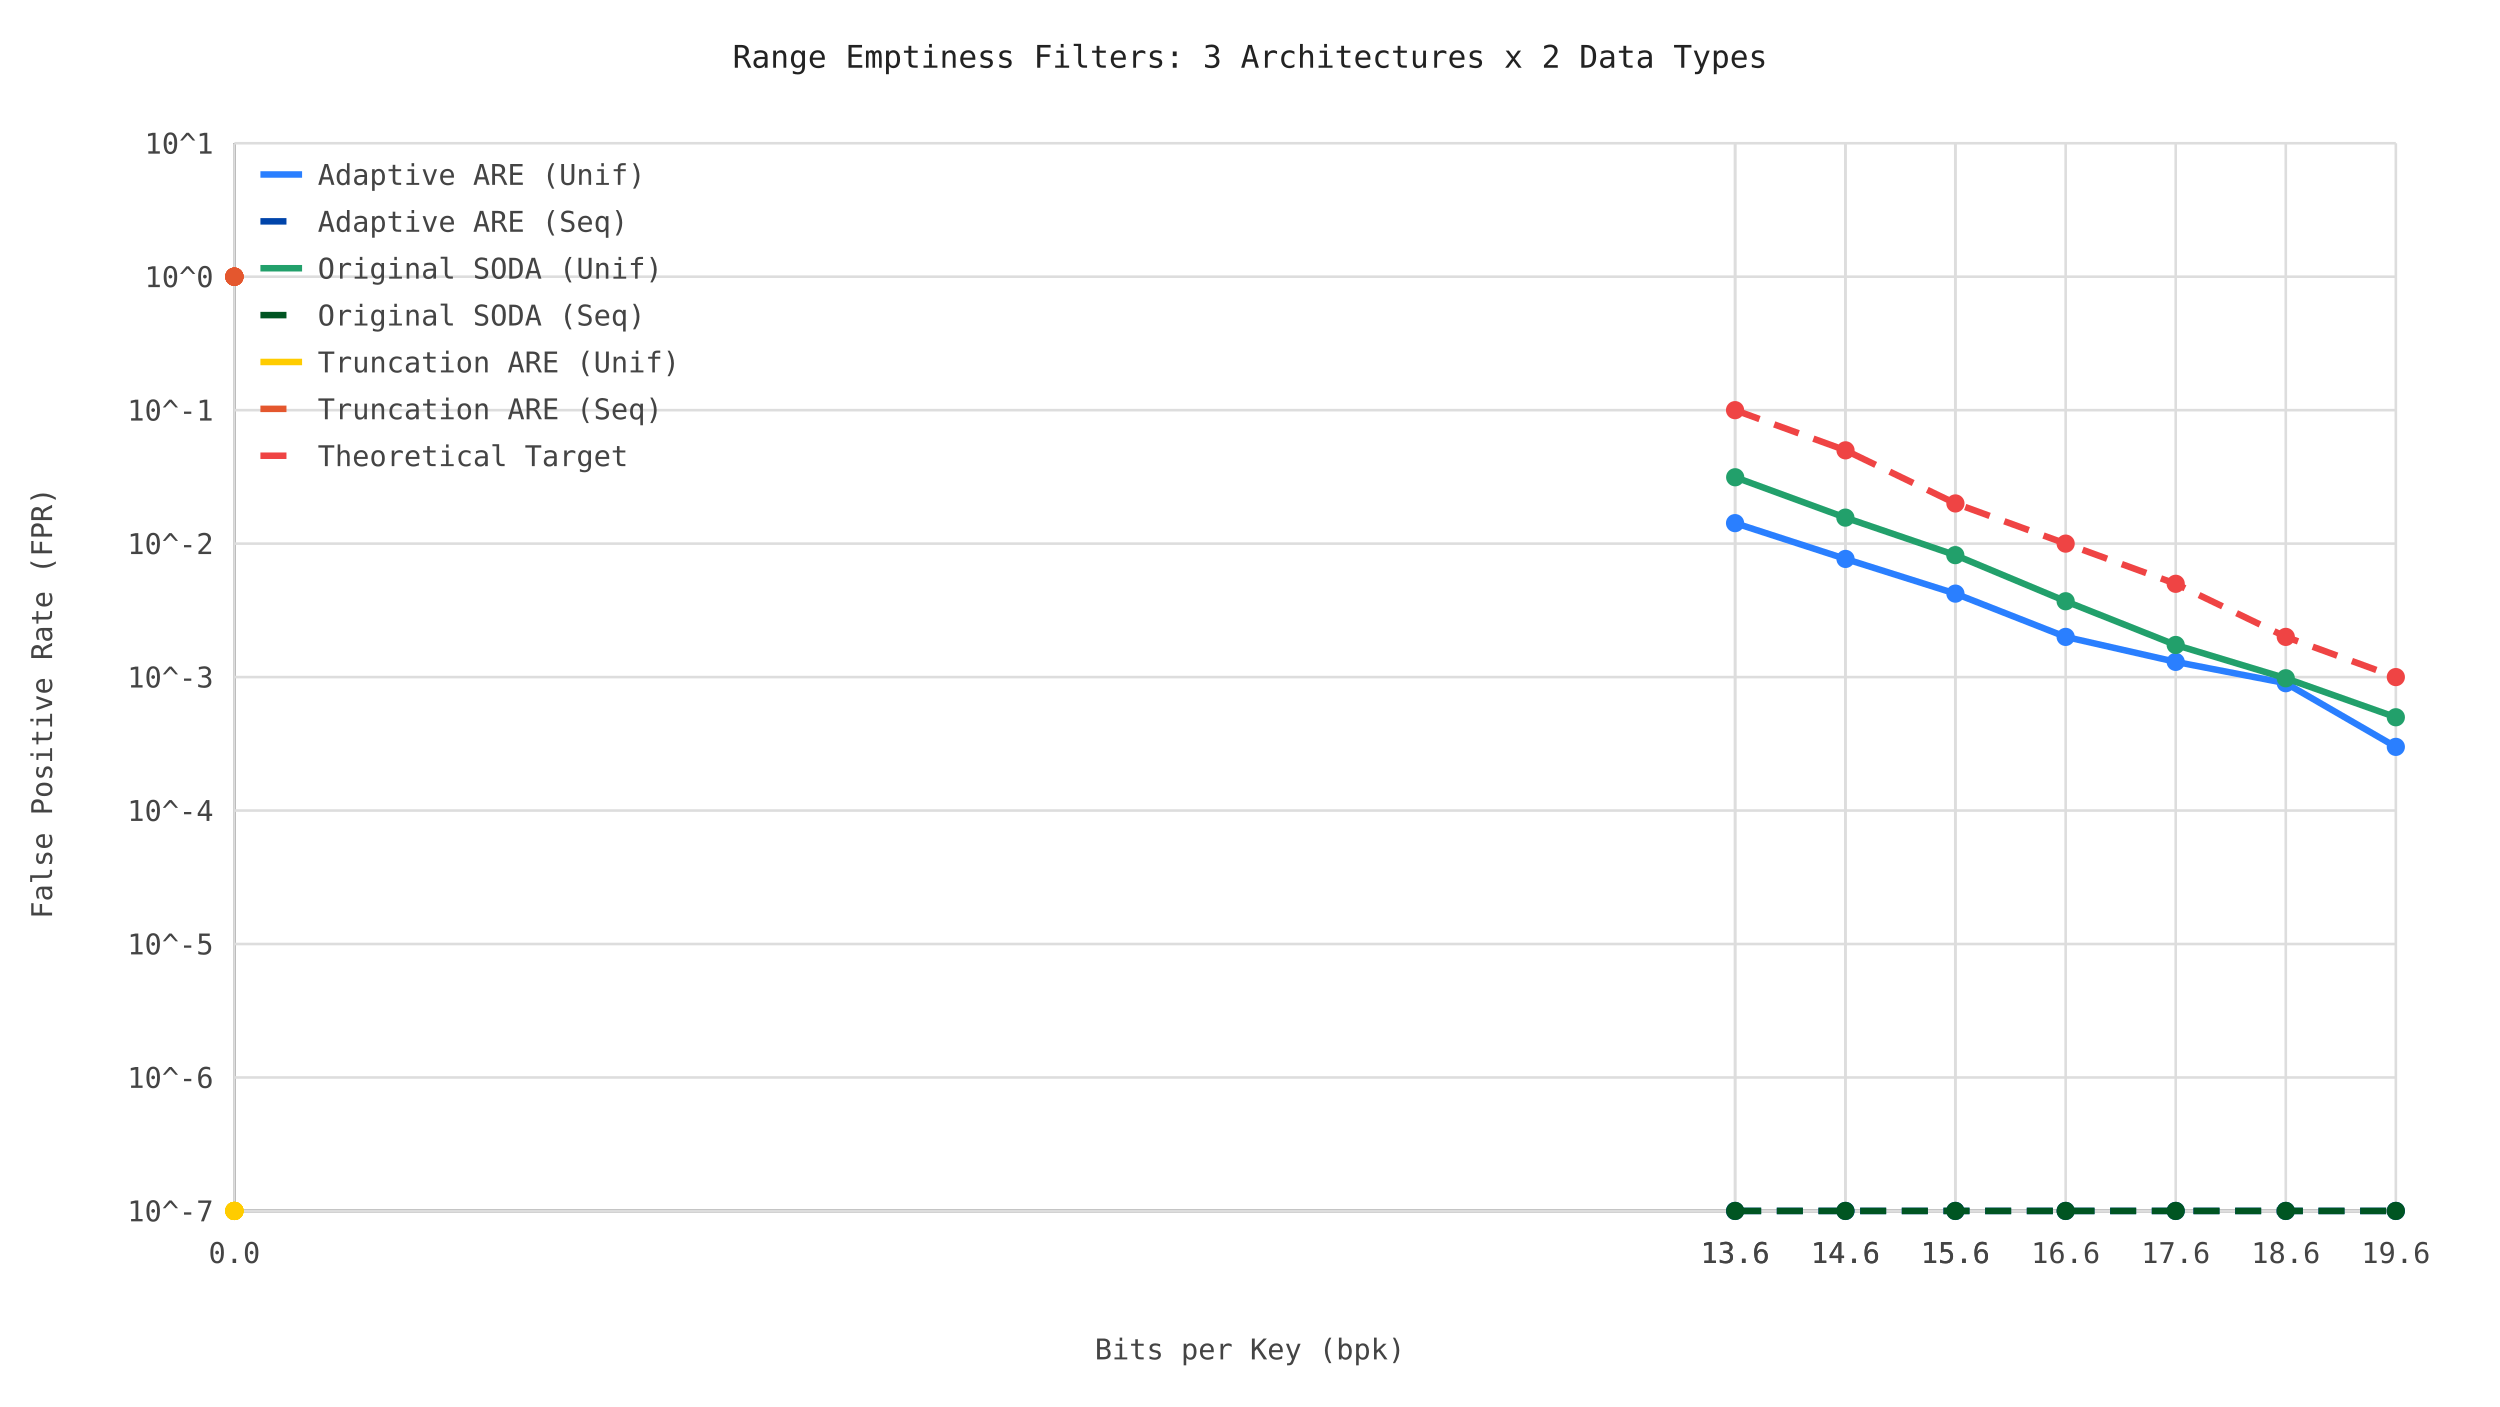
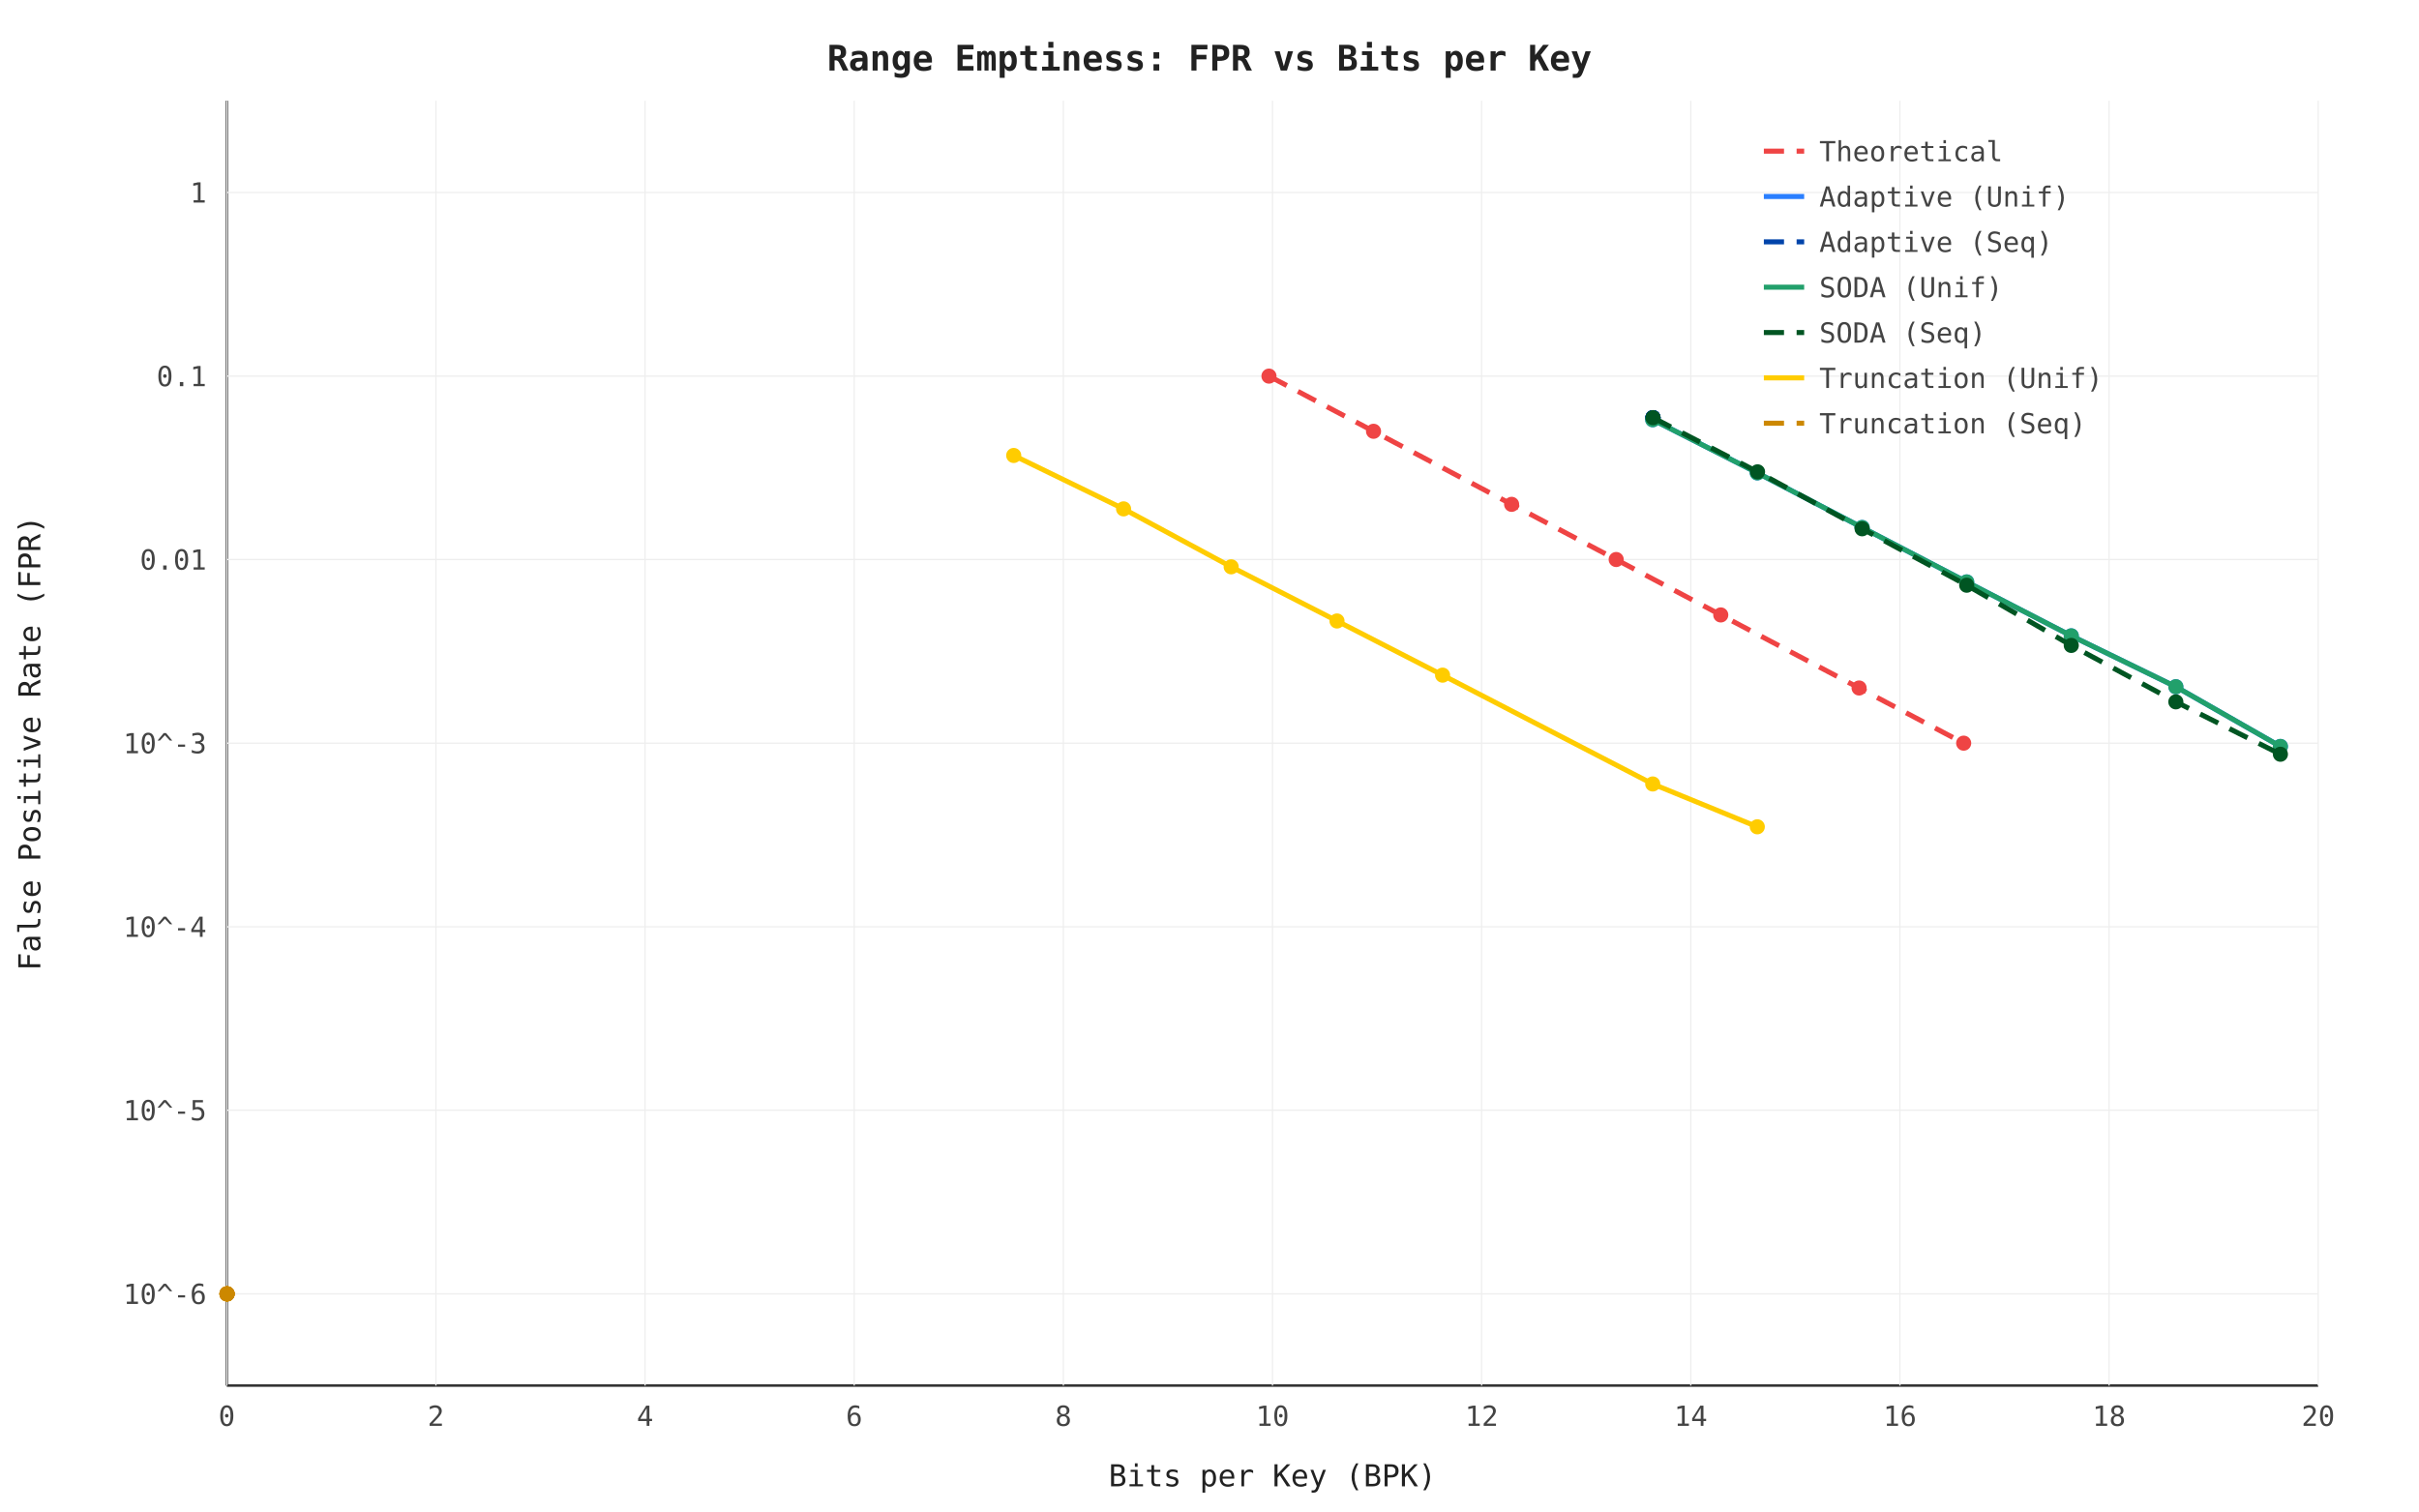
- <svg xmlns="http://www.w3.org/2000/svg" width="960.0" height="540.0" viewBox="0 0 960.0 540.0">
-   <style>text{font-family:Menlo,Monaco,monospace;font-size:12px;fill:#222} .axis{stroke:#333;stroke-width:1} .grid{stroke:#ddd;stroke-width:1} .label{font-size:11px;fill:#444}</style>
-   <text x="480.0" y="26" text-anchor="middle">Range Emptiness Filters: 3 Architectures x 2 Data Types</text>
-   <line class="axis" x1="90.0" y1="465.0" x2="920.0" y2="465.0" />
-   <line class="axis" x1="90.0" y1="55.0" x2="90.0" y2="465.0" />
-   <line class="grid" x1="90.0" y1="465.00" x2="920.0" y2="465.00" />
-   <text class="label" x="82.0" y="469.00" text-anchor="end">10^-7</text>
-   <line class="grid" x1="90.0" y1="413.75" x2="920.0" y2="413.75" />
-   <text class="label" x="82.0" y="417.75" text-anchor="end">10^-6</text>
-   <line class="grid" x1="90.0" y1="362.50" x2="920.0" y2="362.50" />
-   <text class="label" x="82.0" y="366.50" text-anchor="end">10^-5</text>
-   <line class="grid" x1="90.0" y1="311.25" x2="920.0" y2="311.25" />
-   <text class="label" x="82.0" y="315.25" text-anchor="end">10^-4</text>
-   <line class="grid" x1="90.0" y1="260.00" x2="920.0" y2="260.00" />
-   <text class="label" x="82.0" y="264.00" text-anchor="end">10^-3</text>
-   <line class="grid" x1="90.0" y1="208.75" x2="920.0" y2="208.75" />
-   <text class="label" x="82.0" y="212.75" text-anchor="end">10^-2</text>
-   <line class="grid" x1="90.0" y1="157.50" x2="920.0" y2="157.50" />
-   <text class="label" x="82.0" y="161.50" text-anchor="end">10^-1</text>
-   <line class="grid" x1="90.0" y1="106.25" x2="920.0" y2="106.25" />
-   <text class="label" x="82.0" y="110.25" text-anchor="end">10^0</text>
-   <line class="grid" x1="90.0" y1="55.00" x2="920.0" y2="55.00" />
-   <text class="label" x="82.0" y="59.00" text-anchor="end">10^1</text>
-   <line class="grid" x1="90.00" y1="55.0" x2="90.00" y2="465.0" />
-   <text class="label" x="90.00" y="485.0" text-anchor="middle">0.0</text>
-   <line class="grid" x1="666.26" y1="55.0" x2="666.26" y2="465.0" />
-   <text class="label" x="666.26" y="485.0" text-anchor="middle">13.6</text>
-   <line class="grid" x1="666.31" y1="55.0" x2="666.31" y2="465.0" />
-   <text class="label" x="666.31" y="485.0" text-anchor="middle">13.6</text>
-   <line class="grid" x1="708.62" y1="55.0" x2="708.62" y2="465.0" />
-   <text class="label" x="708.62" y="485.0" text-anchor="middle">14.6</text>
-   <line class="grid" x1="708.68" y1="55.0" x2="708.68" y2="465.0" />
-   <text class="label" x="708.68" y="485.0" text-anchor="middle">14.6</text>
-   <line class="grid" x1="750.83" y1="55.0" x2="750.83" y2="465.0" />
-   <text class="label" x="750.83" y="485.0" text-anchor="middle">15.6</text>
-   <line class="grid" x1="750.88" y1="55.0" x2="750.88" y2="465.0" />
-   <text class="label" x="750.88" y="485.0" text-anchor="middle">15.6</text>
-   <line class="grid" x1="793.21" y1="55.0" x2="793.21" y2="465.0" />
-   <text class="label" x="793.21" y="485.0" text-anchor="middle">16.6</text>
-   <line class="grid" x1="835.47" y1="55.0" x2="835.47" y2="465.0" />
-   <text class="label" x="835.47" y="485.0" text-anchor="middle">17.6</text>
-   <line class="grid" x1="877.74" y1="55.0" x2="877.74" y2="465.0" />
-   <text class="label" x="877.74" y="485.0" text-anchor="middle">18.6</text>
-   <line class="grid" x1="920.00" y1="55.0" x2="920.00" y2="465.0" />
-   <text class="label" x="920.00" y="485.0" text-anchor="middle">19.6</text>
-   <polyline fill="none" stroke="#2a7fff" stroke-width="2.5" points="666.26,200.88 708.68,214.63 750.88,227.95 793.21,244.57 835.47,254.16 877.74,262.35 920.00,286.80" />
-   <circle cx="666.26" cy="200.88" r="3.5" fill="#2a7fff" />
-   <circle cx="708.68" cy="214.63" r="3.5" fill="#2a7fff" />
-   <circle cx="750.88" cy="227.95" r="3.5" fill="#2a7fff" />
-   <circle cx="793.21" cy="244.57" r="3.5" fill="#2a7fff" />
-   <circle cx="835.47" cy="254.16" r="3.5" fill="#2a7fff" />
-   <circle cx="877.74" cy="262.35" r="3.5" fill="#2a7fff" />
-   <circle cx="920.00" cy="286.80" r="3.5" fill="#2a7fff" />
-   <line x1="100.0" y1="67.0" x2="116.0" y2="67.0" stroke="#2a7fff" stroke-width="2.5" />
-   <text class="label" x="122.0" y="71.0">Adaptive ARE (Unif)</text>
-   <polyline fill="none" stroke="#0044aa" stroke-width="2.5" stroke-dasharray="10,6" points="666.26,465.00 708.68,465.00 750.88,465.00 793.21,465.00 835.47,465.00 877.74,465.00 920.00,465.00" />
-   <circle cx="666.26" cy="465.00" r="3.5" fill="#0044aa" />
-   <circle cx="708.68" cy="465.00" r="3.5" fill="#0044aa" />
-   <circle cx="750.88" cy="465.00" r="3.5" fill="#0044aa" />
-   <circle cx="793.21" cy="465.00" r="3.5" fill="#0044aa" />
-   <circle cx="835.47" cy="465.00" r="3.5" fill="#0044aa" />
-   <circle cx="877.74" cy="465.00" r="3.5" fill="#0044aa" />
-   <circle cx="920.00" cy="465.00" r="3.5" fill="#0044aa" />
-   <line x1="100.0" y1="85.0" x2="116.0" y2="85.0" stroke="#0044aa" stroke-width="2.5" stroke-dasharray="10,6" />
-   <text class="label" x="122.0" y="89.0">Adaptive ARE (Seq)</text>
-   <polyline fill="none" stroke="#22a06b" stroke-width="2.5" points="666.31,183.27 708.62,198.77 750.83,213.17 793.21,230.88 835.47,247.67 877.74,260.45 920.00,275.43" />
-   <circle cx="666.31" cy="183.27" r="3.5" fill="#22a06b" />
-   <circle cx="708.62" cy="198.77" r="3.5" fill="#22a06b" />
-   <circle cx="750.83" cy="213.17" r="3.5" fill="#22a06b" />
-   <circle cx="793.21" cy="230.88" r="3.5" fill="#22a06b" />
-   <circle cx="835.47" cy="247.67" r="3.5" fill="#22a06b" />
-   <circle cx="877.74" cy="260.45" r="3.5" fill="#22a06b" />
-   <circle cx="920.00" cy="275.43" r="3.5" fill="#22a06b" />
-   <line x1="100.0" y1="103.0" x2="116.0" y2="103.0" stroke="#22a06b" stroke-width="2.5" />
-   <text class="label" x="122.0" y="107.0">Original SODA (Unif)</text>
-   <polyline fill="none" stroke="#005522" stroke-width="2.5" stroke-dasharray="10,6" points="666.31,465.00 708.62,465.00 750.83,465.00 793.21,465.00 835.47,465.00 877.74,465.00 920.00,465.00" />
-   <circle cx="666.31" cy="465.00" r="3.5" fill="#005522" />
-   <circle cx="708.62" cy="465.00" r="3.5" fill="#005522" />
-   <circle cx="750.83" cy="465.00" r="3.5" fill="#005522" />
-   <circle cx="793.21" cy="465.00" r="3.5" fill="#005522" />
-   <circle cx="835.47" cy="465.00" r="3.5" fill="#005522" />
-   <circle cx="877.74" cy="465.00" r="3.5" fill="#005522" />
-   <circle cx="920.00" cy="465.00" r="3.5" fill="#005522" />
-   <line x1="100.0" y1="121.0" x2="116.0" y2="121.0" stroke="#005522" stroke-width="2.5" stroke-dasharray="10,6" />
-   <text class="label" x="122.0" y="125.0">Original SODA (Seq)</text>
-   <polyline fill="none" stroke="#ffcc00" stroke-width="2.5" points="90.00,465.00 90.00,465.00 90.00,465.00 90.00,465.00 90.00,465.00 90.00,465.00 90.00,465.00" />
-   <circle cx="90.00" cy="465.00" r="3.5" fill="#ffcc00" />
-   <circle cx="90.00" cy="465.00" r="3.5" fill="#ffcc00" />
-   <circle cx="90.00" cy="465.00" r="3.5" fill="#ffcc00" />
-   <circle cx="90.00" cy="465.00" r="3.5" fill="#ffcc00" />
-   <circle cx="90.00" cy="465.00" r="3.5" fill="#ffcc00" />
-   <circle cx="90.00" cy="465.00" r="3.5" fill="#ffcc00" />
-   <circle cx="90.00" cy="465.00" r="3.5" fill="#ffcc00" />
-   <line x1="100.0" y1="139.0" x2="116.0" y2="139.0" stroke="#ffcc00" stroke-width="2.5" />
-   <text class="label" x="122.0" y="143.0">Truncation ARE (Unif)</text>
-   <polyline fill="none" stroke="#e4572e" stroke-width="2.5" stroke-dasharray="10,6" points="90.00,106.25 90.00,106.25 90.00,106.25 90.00,106.25 90.00,106.25 90.00,106.25 90.00,106.25" />
-   <circle cx="90.00" cy="106.25" r="3.5" fill="#e4572e" />
-   <circle cx="90.00" cy="106.25" r="3.5" fill="#e4572e" />
-   <circle cx="90.00" cy="106.25" r="3.5" fill="#e4572e" />
-   <circle cx="90.00" cy="106.25" r="3.5" fill="#e4572e" />
-   <circle cx="90.00" cy="106.25" r="3.5" fill="#e4572e" />
-   <circle cx="90.00" cy="106.25" r="3.5" fill="#e4572e" />
-   <circle cx="90.00" cy="106.25" r="3.5" fill="#e4572e" />
-   <line x1="100.0" y1="157.0" x2="116.0" y2="157.0" stroke="#e4572e" stroke-width="2.5" stroke-dasharray="10,6" />
-   <text class="label" x="122.0" y="161.0">Truncation ARE (Seq)</text>
-   <polyline fill="none" stroke="#ef4444" stroke-width="2.5" stroke-dasharray="10,6" points="666.26,157.50 708.68,172.93 750.88,193.32 793.21,208.75 835.47,224.18 877.74,244.57 920.00,260.00" />
-   <circle cx="666.26" cy="157.50" r="3.5" fill="#ef4444" />
-   <circle cx="708.68" cy="172.93" r="3.5" fill="#ef4444" />
-   <circle cx="750.88" cy="193.32" r="3.5" fill="#ef4444" />
-   <circle cx="793.21" cy="208.75" r="3.5" fill="#ef4444" />
-   <circle cx="835.47" cy="224.18" r="3.5" fill="#ef4444" />
-   <circle cx="877.74" cy="244.57" r="3.5" fill="#ef4444" />
-   <circle cx="920.00" cy="260.00" r="3.5" fill="#ef4444" />
-   <line x1="100.0" y1="175.0" x2="116.0" y2="175.0" stroke="#ef4444" stroke-width="2.5" stroke-dasharray="10,6" />
-   <text class="label" x="122.0" y="179.0">Theoretical Target</text>
-   <text class="label" x="480.0" y="522.0" text-anchor="middle">Bits per Key (bpk)</text>
-   <text class="label" transform="translate(20,270.0) rotate(-90)" text-anchor="middle">False Positive Rate (FPR)</text>
+ <svg xmlns="http://www.w3.org/2000/svg" width="960" height="600" viewBox="0 0 960 600">
+   <style>text{font-family:Menlo,Monaco,monospace;font-size:12px;fill:#222} .axis{stroke:#333;stroke-width:1} .grid{stroke:#eee;stroke-width:0.5} .label{font-size:11px;fill:#444}</style>
+   <text x="480" y="28" text-anchor="middle" style="font-size:14px;font-weight:bold">Range Emptiness: FPR vs Bits per Key</text>
+   <line class="axis" x1="90.0" y1="550.0" x2="920.0" y2="550.0" />
+   <line class="axis" x1="90.0" y1="40.0" x2="90.0" y2="550.0" />
+   <line class="grid" x1="90.0" y1="513.6" x2="920.0" y2="513.6" />
+   <text class="label" x="82.0" y="517.6" text-anchor="end">10^-6</text>
+   <line class="grid" x1="90.0" y1="440.7" x2="920.0" y2="440.7" />
+   <text class="label" x="82.0" y="444.7" text-anchor="end">10^-5</text>
+   <line class="grid" x1="90.0" y1="367.9" x2="920.0" y2="367.9" />
+   <text class="label" x="82.0" y="371.9" text-anchor="end">10^-4</text>
+   <line class="grid" x1="90.0" y1="295.0" x2="920.0" y2="295.0" />
+   <text class="label" x="82.0" y="299.0" text-anchor="end">10^-3</text>
+   <line class="grid" x1="90.0" y1="222.1" x2="920.0" y2="222.1" />
+   <text class="label" x="82.0" y="226.1" text-anchor="end">0.01</text>
+   <line class="grid" x1="90.0" y1="149.3" x2="920.0" y2="149.3" />
+   <text class="label" x="82.0" y="153.3" text-anchor="end">0.1</text>
+   <line class="grid" x1="90.0" y1="76.4" x2="920.0" y2="76.4" />
+   <text class="label" x="82.0" y="80.4" text-anchor="end">1</text>
+   <line class="grid" x1="90.0" y1="40.0" x2="90.0" y2="550.0" />
+   <text class="label" x="90.0" y="566.0" text-anchor="middle">0</text>
+   <line class="grid" x1="173.0" y1="40.0" x2="173.0" y2="550.0" />
+   <text class="label" x="173.0" y="566.0" text-anchor="middle">2</text>
+   <line class="grid" x1="256.0" y1="40.0" x2="256.0" y2="550.0" />
+   <text class="label" x="256.0" y="566.0" text-anchor="middle">4</text>
+   <line class="grid" x1="339.0" y1="40.0" x2="339.0" y2="550.0" />
+   <text class="label" x="339.0" y="566.0" text-anchor="middle">6</text>
+   <line class="grid" x1="422.0" y1="40.0" x2="422.0" y2="550.0" />
+   <text class="label" x="422.0" y="566.0" text-anchor="middle">8</text>
+   <line class="grid" x1="505.0" y1="40.0" x2="505.0" y2="550.0" />
+   <text class="label" x="505.0" y="566.0" text-anchor="middle">10</text>
+   <line class="grid" x1="588.0" y1="40.0" x2="588.0" y2="550.0" />
+   <text class="label" x="588.0" y="566.0" text-anchor="middle">12</text>
+   <line class="grid" x1="671.0" y1="40.0" x2="671.0" y2="550.0" />
+   <text class="label" x="671.0" y="566.0" text-anchor="middle">14</text>
+   <line class="grid" x1="754.0" y1="40.0" x2="754.0" y2="550.0" />
+   <text class="label" x="754.0" y="566.0" text-anchor="middle">16</text>
+   <line class="grid" x1="837.0" y1="40.0" x2="837.0" y2="550.0" />
+   <text class="label" x="837.0" y="566.0" text-anchor="middle">18</text>
+   <line class="grid" x1="920.0" y1="40.0" x2="920.0" y2="550.0" />
+   <text class="label" x="920.0" y="566.0" text-anchor="middle">20</text>
+   <polyline fill="none" stroke="#ef4444" stroke-width="2" stroke-dasharray="8,5" points="503.6,149.3 545.1,171.2 599.9,200.2 641.4,222.1 682.9,244.1 737.8,273.1 779.3,295.0" />
+   <circle cx="503.6" cy="149.3" r="3" fill="#ef4444" />
+   <circle cx="545.1" cy="171.2" r="3" fill="#ef4444" />
+   <circle cx="599.9" cy="200.2" r="3" fill="#ef4444" />
+   <circle cx="641.4" cy="222.1" r="3" fill="#ef4444" />
+   <circle cx="682.9" cy="244.1" r="3" fill="#ef4444" />
+   <circle cx="737.8" cy="273.1" r="3" fill="#ef4444" />
+   <circle cx="779.3" cy="295.0" r="3" fill="#ef4444" />
+   <polyline fill="none" stroke="#2a7fff" stroke-width="2" points="655.9,166.6 697.4,187.7 739.0,209.4 780.5,231.0 822.0,252.4 863.5,272.6 905.0,296.3" />
+   <circle cx="655.9" cy="166.6" r="3" fill="#2a7fff" />
+   <circle cx="697.4" cy="187.7" r="3" fill="#2a7fff" />
+   <circle cx="739.0" cy="209.4" r="3" fill="#2a7fff" />
+   <circle cx="780.5" cy="231.0" r="3" fill="#2a7fff" />
+   <circle cx="822.0" cy="252.4" r="3" fill="#2a7fff" />
+   <circle cx="863.5" cy="272.6" r="3" fill="#2a7fff" />
+   <circle cx="905.0" cy="296.3" r="3" fill="#2a7fff" />
+   <polyline fill="none" stroke="#0044aa" stroke-width="2" stroke-dasharray="8,5" points="656.0,165.8 656.0,165.8 656.0,165.8 656.0,165.8 656.0,165.8 656.0,165.8 656.0,165.8" />
+   <circle cx="656.0" cy="165.8" r="3" fill="#0044aa" />
+   <circle cx="656.0" cy="165.8" r="3" fill="#0044aa" />
+   <circle cx="656.0" cy="165.8" r="3" fill="#0044aa" />
+   <circle cx="656.0" cy="165.8" r="3" fill="#0044aa" />
+   <circle cx="656.0" cy="165.8" r="3" fill="#0044aa" />
+   <circle cx="656.0" cy="165.8" r="3" fill="#0044aa" />
+   <circle cx="656.0" cy="165.8" r="3" fill="#0044aa" />
+   <polyline fill="none" stroke="#22a06b" stroke-width="2" points="655.9,166.6 697.4,187.7 739.0,209.4 780.5,231.0 822.0,252.4 863.5,272.6 905.0,296.3" />
+   <circle cx="655.9" cy="166.6" r="3" fill="#22a06b" />
+   <circle cx="697.4" cy="187.7" r="3" fill="#22a06b" />
+   <circle cx="739.0" cy="209.4" r="3" fill="#22a06b" />
+   <circle cx="780.5" cy="231.0" r="3" fill="#22a06b" />
+   <circle cx="822.0" cy="252.4" r="3" fill="#22a06b" />
+   <circle cx="863.5" cy="272.6" r="3" fill="#22a06b" />
+   <circle cx="905.0" cy="296.3" r="3" fill="#22a06b" />
+   <polyline fill="none" stroke="#005522" stroke-width="2" stroke-dasharray="8,5" points="656.0,165.8 697.5,187.3 739.0,209.9 780.5,232.3 822.0,256.2 863.5,278.6 905.0,299.4" />
+   <circle cx="656.0" cy="165.8" r="3" fill="#005522" />
+   <circle cx="697.5" cy="187.3" r="3" fill="#005522" />
+   <circle cx="739.0" cy="209.9" r="3" fill="#005522" />
+   <circle cx="780.5" cy="232.3" r="3" fill="#005522" />
+   <circle cx="822.0" cy="256.2" r="3" fill="#005522" />
+   <circle cx="863.5" cy="278.6" r="3" fill="#005522" />
+   <circle cx="905.0" cy="299.4" r="3" fill="#005522" />
+   <polyline fill="none" stroke="#ffcc00" stroke-width="2" points="402.3,180.8 445.9,202.0 488.6,225.0 530.6,246.5 572.5,268.0 655.9,311.2 697.4,328.2" />
+   <circle cx="402.3" cy="180.8" r="3" fill="#ffcc00" />
+   <circle cx="445.9" cy="202.0" r="3" fill="#ffcc00" />
+   <circle cx="488.6" cy="225.0" r="3" fill="#ffcc00" />
+   <circle cx="530.6" cy="246.5" r="3" fill="#ffcc00" />
+   <circle cx="572.5" cy="268.0" r="3" fill="#ffcc00" />
+   <circle cx="655.9" cy="311.2" r="3" fill="#ffcc00" />
+   <circle cx="697.4" cy="328.2" r="3" fill="#ffcc00" />
+   <polyline fill="none" stroke="#cc8800" stroke-width="2" stroke-dasharray="8,5" points="90.1,513.6 90.1,513.6 90.1,513.6 90.1,513.6 90.1,513.6 90.1,513.6 90.1,513.6" />
+   <circle cx="90.1" cy="513.6" r="3" fill="#cc8800" />
+   <circle cx="90.1" cy="513.6" r="3" fill="#cc8800" />
+   <circle cx="90.1" cy="513.6" r="3" fill="#cc8800" />
+   <circle cx="90.1" cy="513.6" r="3" fill="#cc8800" />
+   <circle cx="90.1" cy="513.6" r="3" fill="#cc8800" />
+   <circle cx="90.1" cy="513.6" r="3" fill="#cc8800" />
+   <circle cx="90.1" cy="513.6" r="3" fill="#cc8800" />
+   <line x1="700" y1="60" x2="716" y2="60" stroke="#ef4444" stroke-width="2" stroke-dasharray="8,5" />
+   <text class="label" x="722" y="64">Theoretical</text>
+   <line x1="700" y1="78" x2="716" y2="78" stroke="#2a7fff" stroke-width="2" />
+   <text class="label" x="722" y="82">Adaptive (Unif)</text>
+   <line x1="700" y1="96" x2="716" y2="96" stroke="#0044aa" stroke-width="2" stroke-dasharray="8,5" />
+   <text class="label" x="722" y="100">Adaptive (Seq)</text>
+   <line x1="700" y1="114" x2="716" y2="114" stroke="#22a06b" stroke-width="2" />
+   <text class="label" x="722" y="118">SODA (Unif)</text>
+   <line x1="700" y1="132" x2="716" y2="132" stroke="#005522" stroke-width="2" stroke-dasharray="8,5" />
+   <text class="label" x="722" y="136">SODA (Seq)</text>
+   <line x1="700" y1="150" x2="716" y2="150" stroke="#ffcc00" stroke-width="2" />
+   <text class="label" x="722" y="154">Truncation (Unif)</text>
+   <line x1="700" y1="168" x2="716" y2="168" stroke="#cc8800" stroke-width="2" stroke-dasharray="8,5" />
+   <text class="label" x="722" y="172">Truncation (Seq)</text>
+   <text x="505" y="590" text-anchor="middle">Bits per Key (BPK)</text>
+   <text transform="translate(16,295) rotate(-90)" text-anchor="middle">False Positive Rate (FPR)</text>
</svg>
